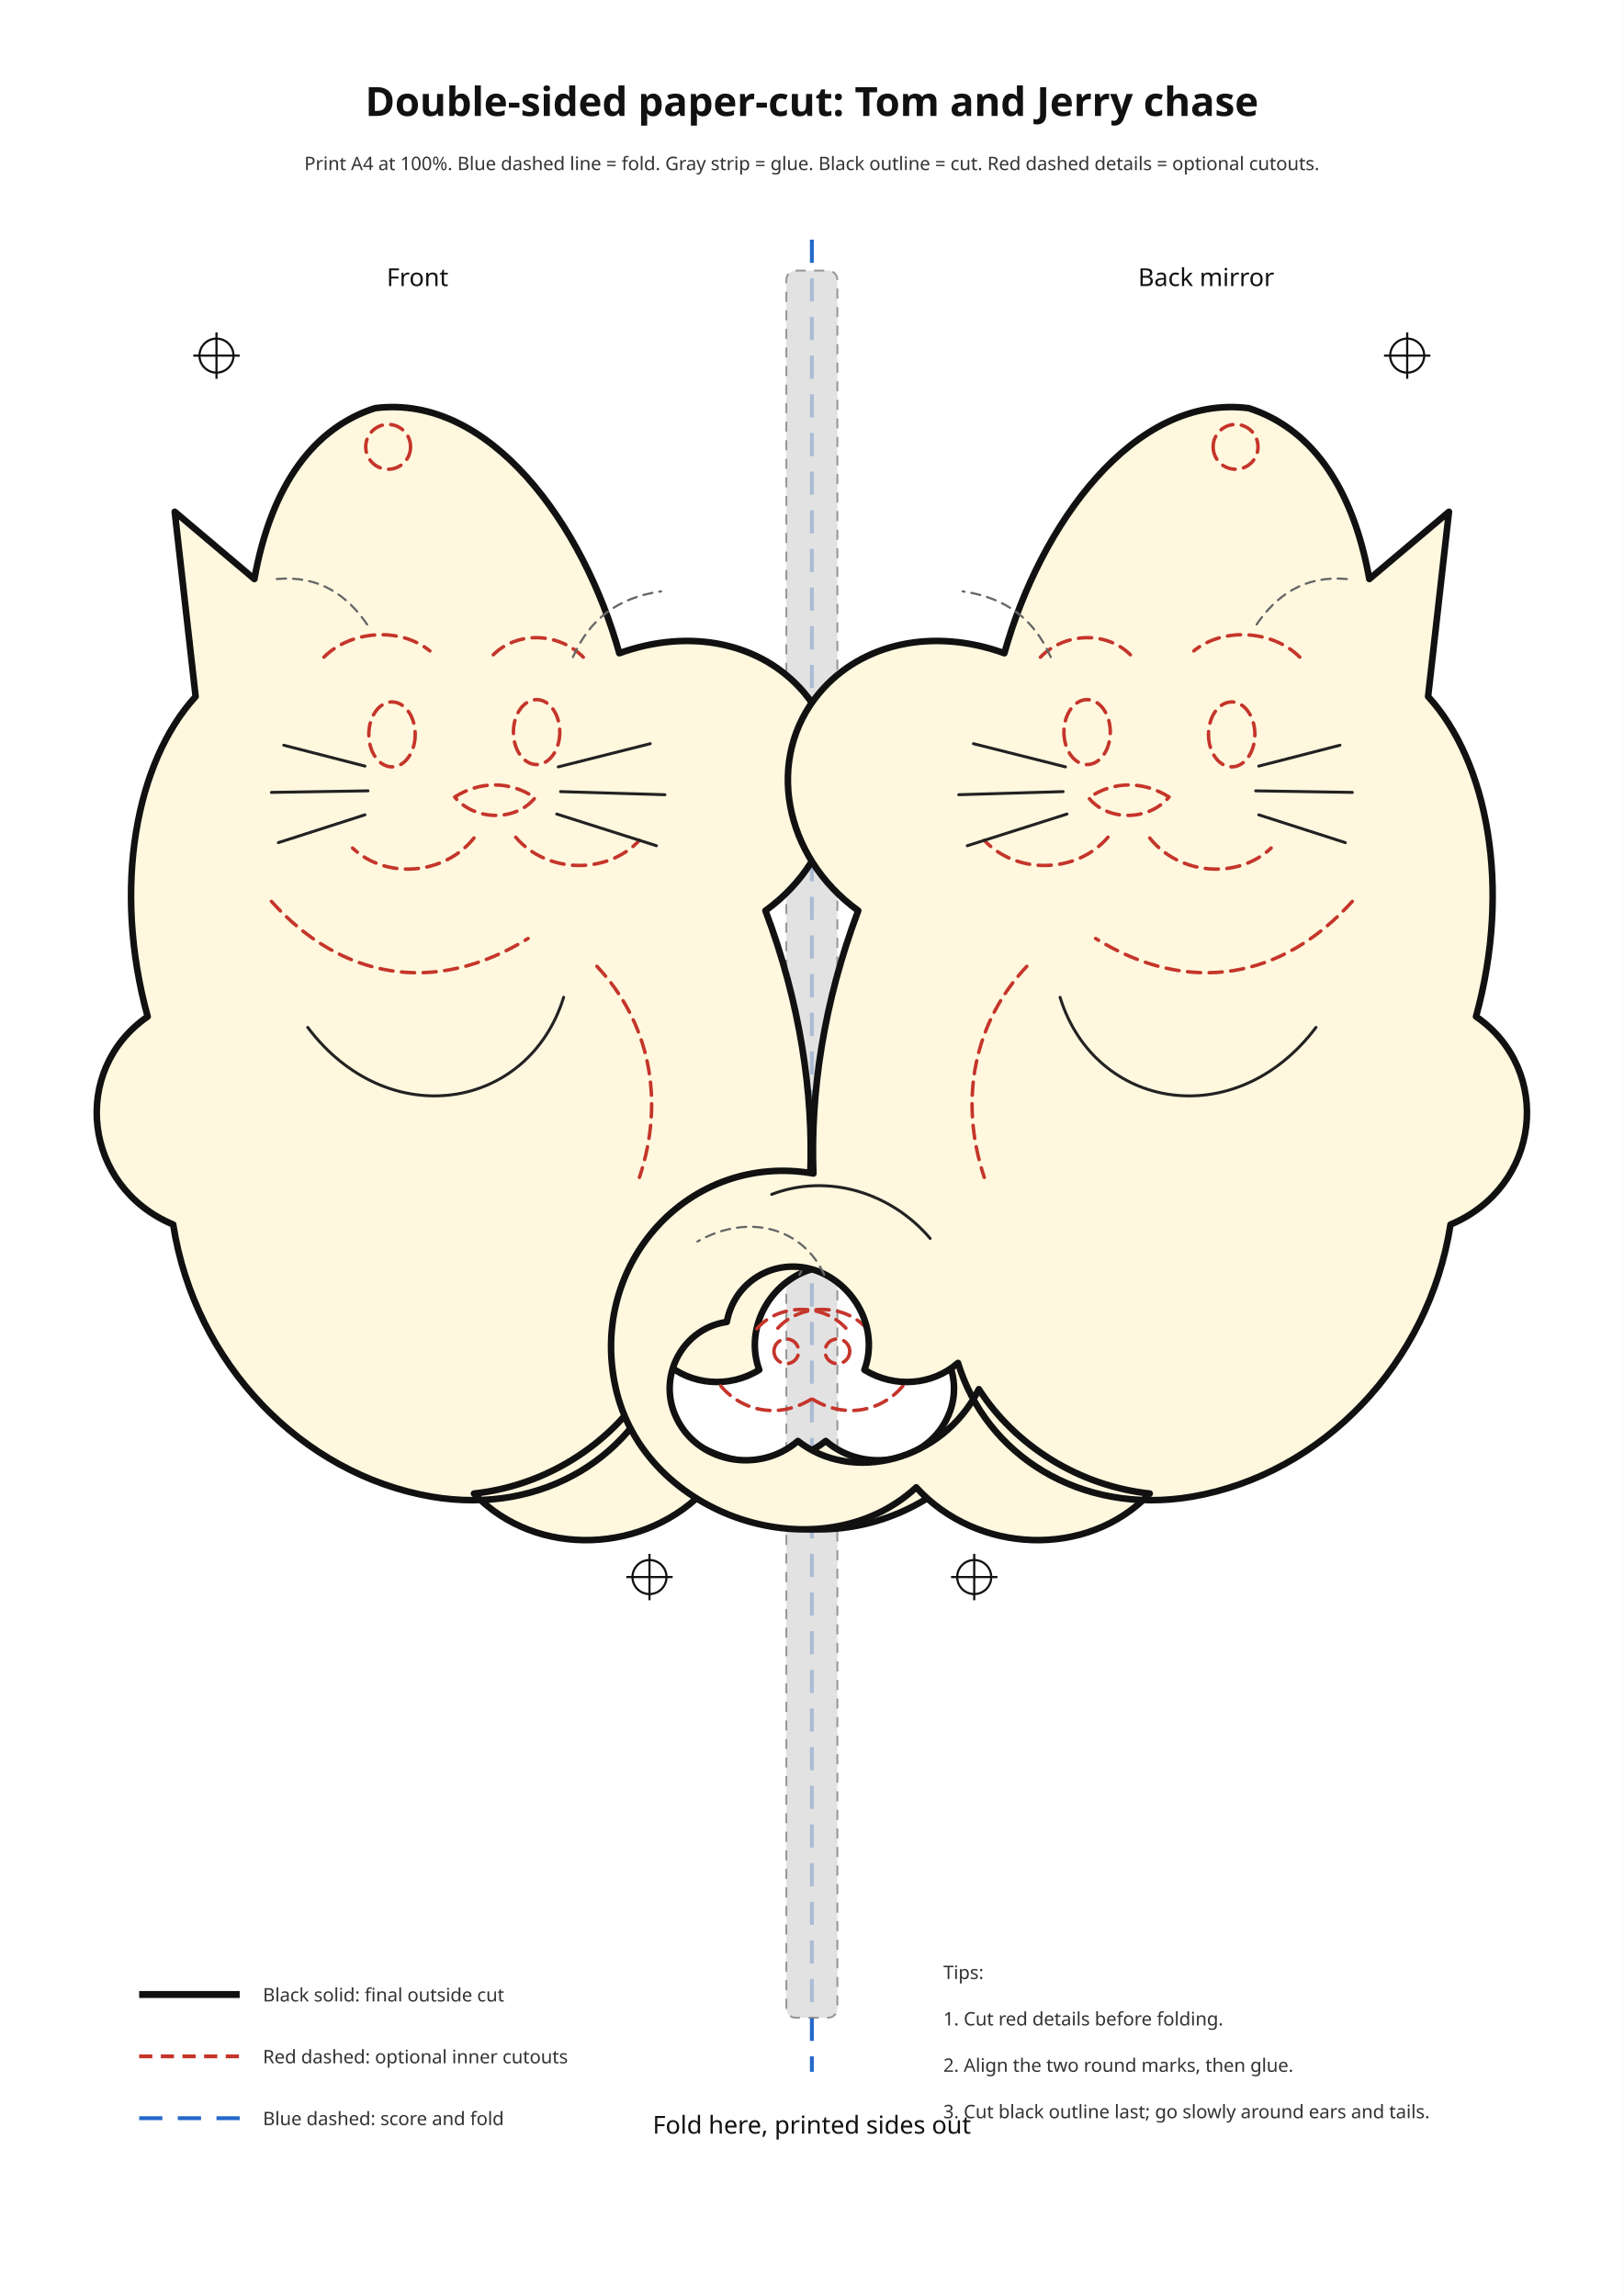
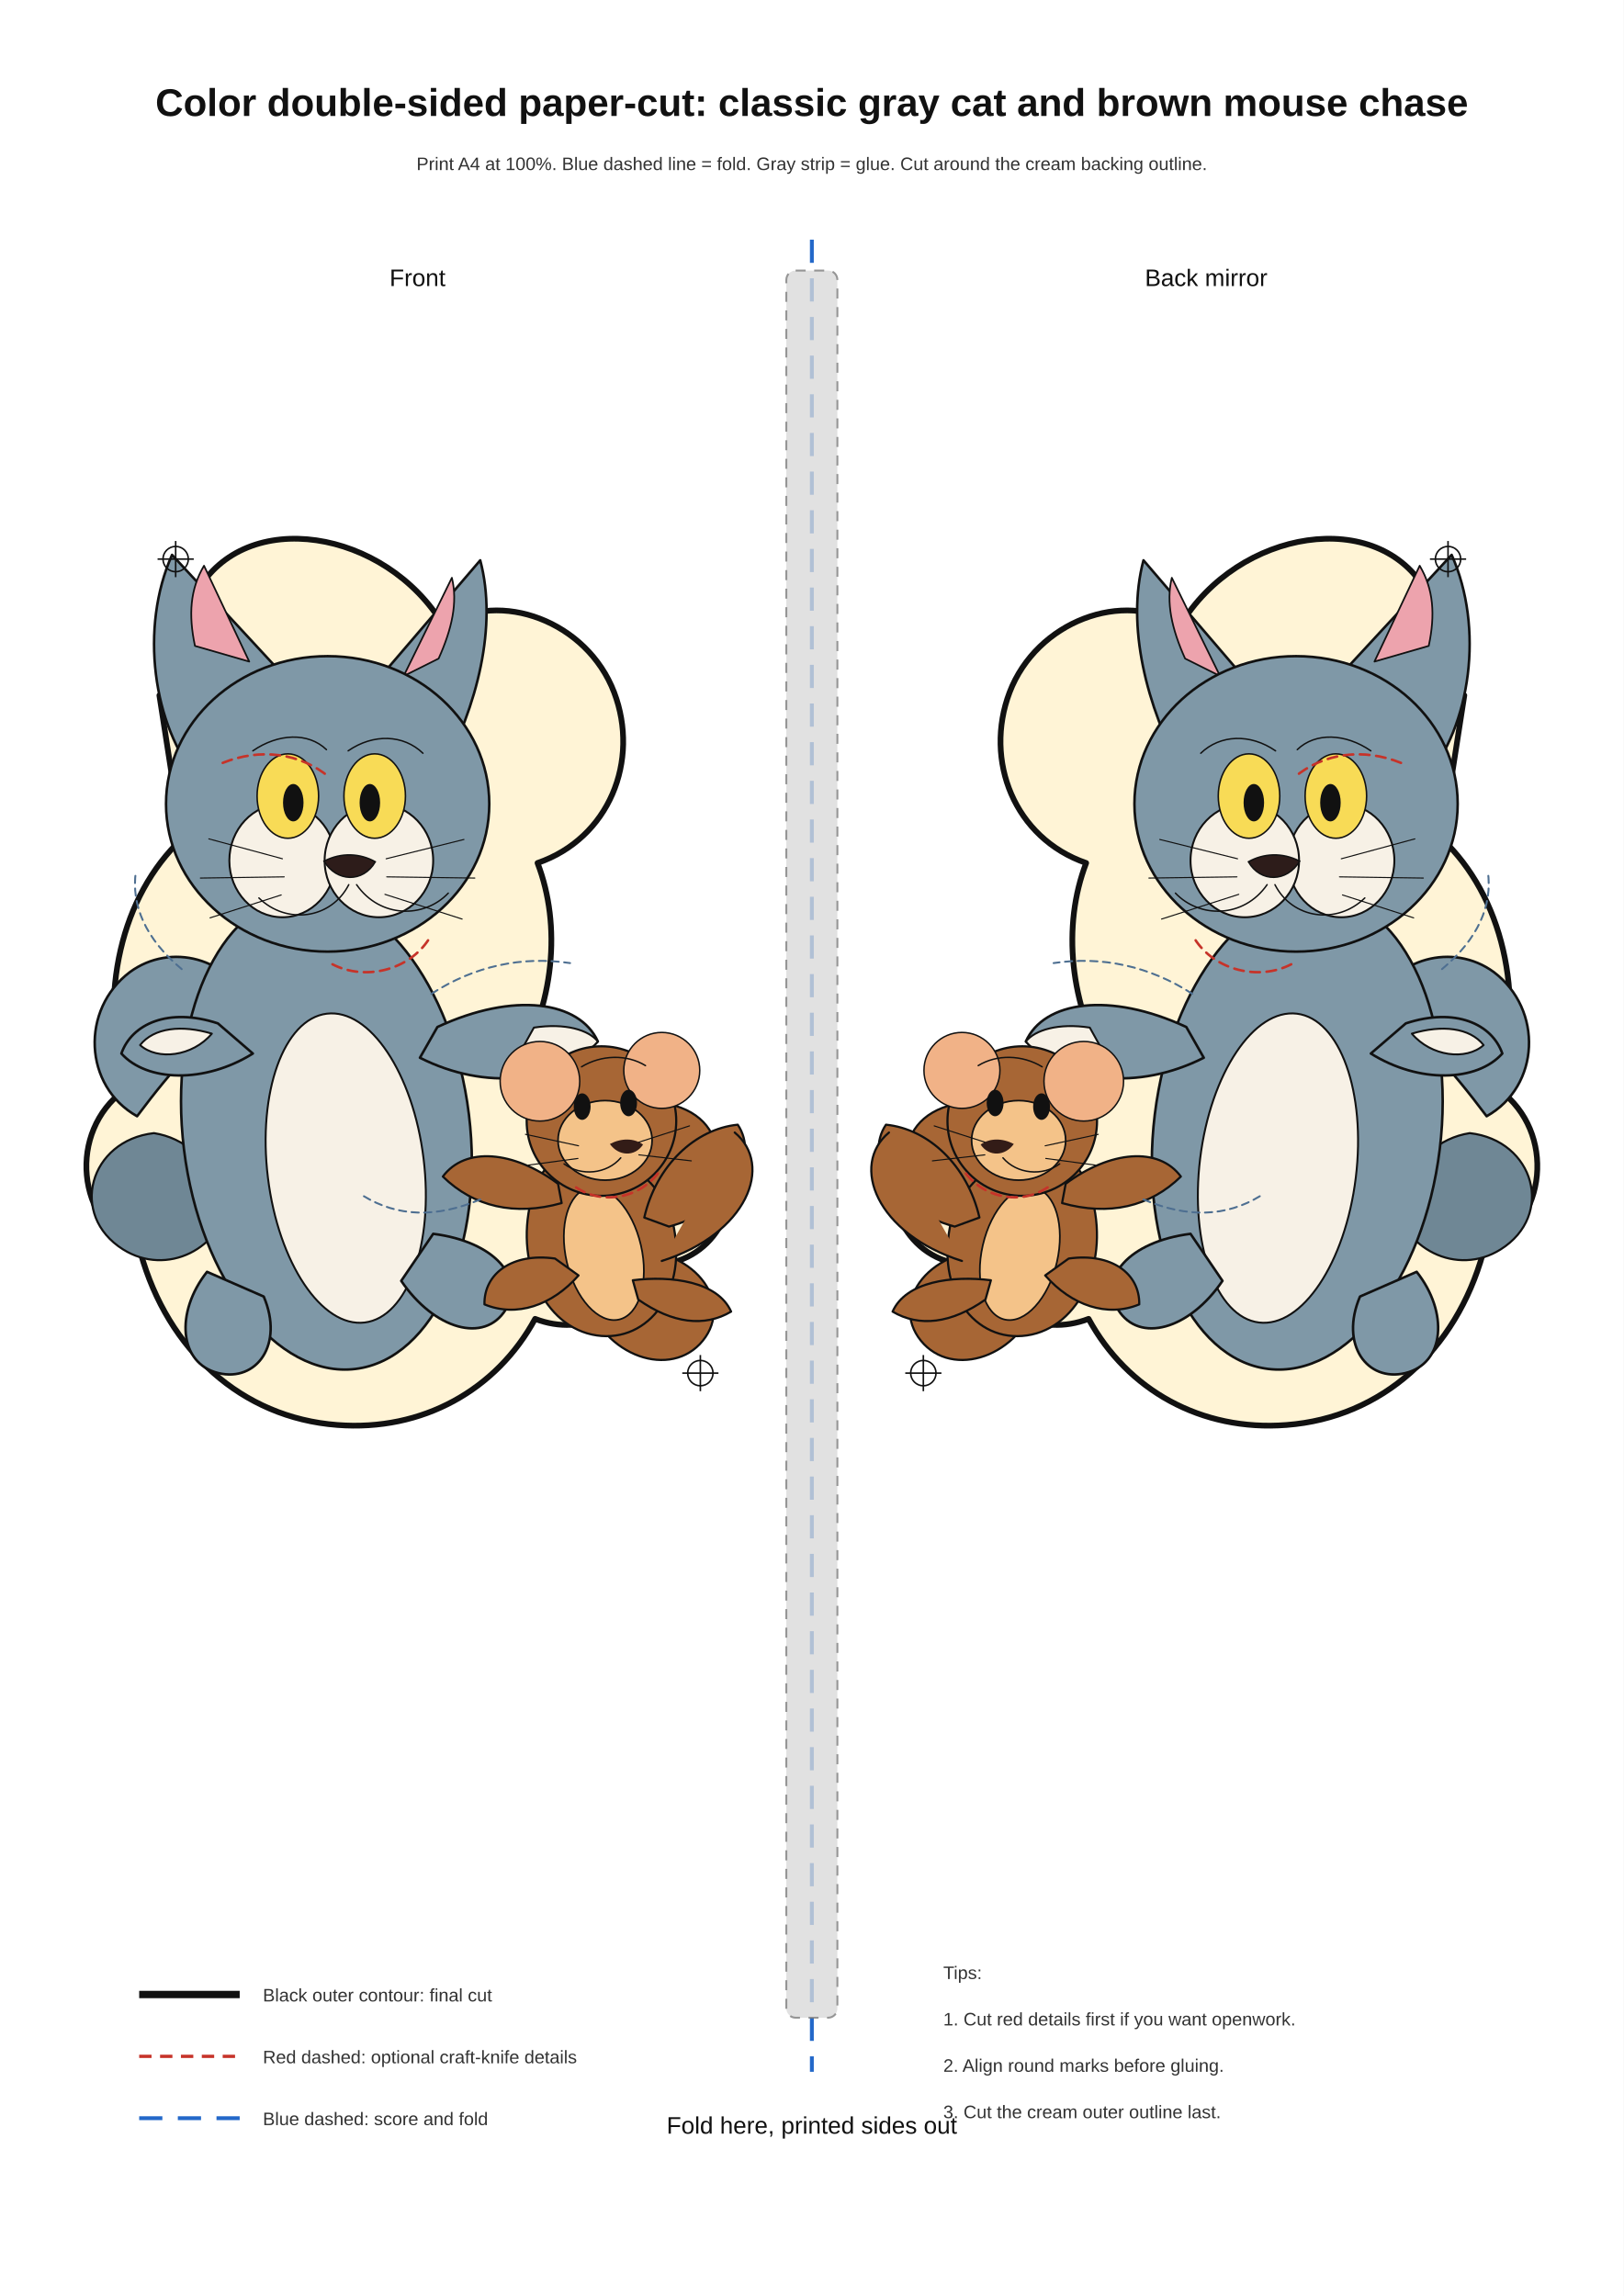
<svg xmlns="http://www.w3.org/2000/svg" width="210mm" height="297mm" viewBox="0 0 210 297" role="img" aria-labelledby="title desc">
  <defs>
    <style>
      .page { fill: #ffffff; }
-       .title { font: 700 5.2px sans-serif; fill: #111111; }
-       .label { font: 3.2px sans-serif; fill: #111111; }
-       .tiny { font: 2.4px sans-serif; fill: #333333; }
-       .cut { fill: #fff8df; stroke: #111111; stroke-width: 0.85; stroke-linejoin: round; stroke-linecap: round; }
-       .inner-cut { fill: none; stroke: #c5352a; stroke-width: 0.45; stroke-linejoin: round; stroke-linecap: round; stroke-dasharray: 1.7 1.1; }
-       .draw { fill: none; stroke: #222222; stroke-width: 0.38; stroke-linejoin: round; stroke-linecap: round; }
-       .soft { fill: none; stroke: #666666; stroke-width: 0.28; stroke-linejoin: round; stroke-linecap: round; stroke-dasharray: 1.2 0.9; }
-       .fold { fill: none; stroke: #2468c9; stroke-width: 0.5; stroke-dasharray: 3 2; }
-       .glue { fill: #d8d8d8; stroke: #777777; stroke-width: 0.25; stroke-dasharray: 1.3 1.1; opacity: 0.75; }
-       .mark { fill: none; stroke: #111111; stroke-width: 0.28; }
-       .legend-cut { stroke: #111111; stroke-width: 0.9; }
-       .legend-inner { stroke: #c5352a; stroke-width: 0.5; stroke-dasharray: 1.7 1.1; }
-       .legend-fold { stroke: #2468c9; stroke-width: 0.5; stroke-dasharray: 3 2; }
+       .headline { font: 700 5px Arial, sans-serif; fill: #111111; }
+       .label { font: 3.1px Arial, sans-serif; fill: #111111; }
+       .tiny { font: 2.35px Arial, sans-serif; fill: #333333; }
+       .backing { fill: #fff4d6; stroke: #111111; stroke-width: 0.95; stroke-linejoin: round; stroke-linecap: round; }
+       .tom-fur { fill: #7f98a7; stroke: #111111; stroke-width: 0.42; stroke-linejoin: round; stroke-linecap: round; }
+       .tom-shadow { fill: #6f8795; stroke: #111111; stroke-width: 0.35; stroke-linejoin: round; stroke-linecap: round; }
+       .tom-light { fill: #f7f1e6; stroke: #111111; stroke-width: 0.32; stroke-linejoin: round; stroke-linecap: round; }
+       .tom-ear { fill: #eda3ad; stroke: #111111; stroke-width: 0.28; stroke-linejoin: round; stroke-linecap: round; }
+       .tom-eye { fill: #f8db56; stroke: #111111; stroke-width: 0.25; }
+       .jerry-fur { fill: #a76635; stroke: #111111; stroke-width: 0.36; stroke-linejoin: round; stroke-linecap: round; }
+       .jerry-light { fill: #f4c389; stroke: #111111; stroke-width: 0.28; stroke-linejoin: round; stroke-linecap: round; }
+       .jerry-ear { fill: #f1b287; stroke: #111111; stroke-width: 0.24; }
+       .detail { fill: none; stroke: #111111; stroke-width: 0.24; stroke-linecap: round; stroke-linejoin: round; }
+       .whisker { fill: none; stroke: #111111; stroke-width: 0.18; stroke-linecap: round; }
+       .optional-cut { fill: none; stroke: #c63329; stroke-width: 0.42; stroke-linecap: round; stroke-linejoin: round; stroke-dasharray: 1.6 1.1; }
+       .fold { fill: none; stroke: #2368c9; stroke-width: 0.5; stroke-dasharray: 3 2; }
+       .glue { fill: #d9d9d9; stroke: #777777; stroke-width: 0.25; stroke-dasharray: 1.3 1.1; opacity: 0.78; }
+       .mark { fill: none; stroke: #111111; stroke-width: 0.26; }
+       .motion { fill: none; stroke: #4e6f91; stroke-width: 0.32; stroke-linecap: round; stroke-dasharray: 1.2 0.9; }
    </style>
    <g id="registration-mark">
-       <circle class="mark" cx="0" cy="0" r="2.2" />
+       <circle class="mark" cx="0" cy="0" r="2.1" />
      <path class="mark" d="M-3 0H3M0 -3V3" />
    </g>
-     <g id="tom-jerry-figure">
-       <path class="cut" d="         M48.5 52.8         C40.7 55.3 35.1 62.6 32.9 74.9         L22.6 66.2         L25.3 90.1         C17.6 98.5 14.5 114.8 19.1 131.5         C9.1 138.4 10.7 153.5 22.4 158.4         C25.2 176.4 39.0 190.7 55.8 193.6         C70.4 196.1 82.5 188.1 86.1 176.3         C89.4 179.2 94.3 179.6 98.2 177.2         C96.5 172.6 98.7 167.3 103.2 164.9         C108.6 162.1 114.9 165.1 116.0 171.0         C121.6 171.8 124.9 177.8 122.7 183.0         C120.1 189.2 111.9 190.8 106.8 186.4         C99.9 191.9 88.1 189.1 83.4 179.7         C78.7 187.0 70.5 192.2 61.3 193.2         C69.4 201.7 83.7 201.0 91.5 192.4         C103.7 203.7 126.7 196.4 130.4 179.4         C133.9 163.4 120.8 149.0 104.8 151.8         C105.2 141.5 103.5 129.7 99.0 117.8         C108.7 110.8 111.1 98.0 104.0 89.6         C98.5 83.1 89.2 81.2 80.1 84.5         C75.5 68.0 63.4 50.9 48.5 52.8         Z" />
-       <circle class="inner-cut" cx="50.2" cy="57.8" r="2.9" />
-       <path class="inner-cut" d="M41.9 85.0C45.4 81.5 51.8 81.1 55.6 84.2" />
-       <path class="inner-cut" d="M63.8 84.7C67.0 81.5 72.7 81.8 75.8 85.4" />
-       <ellipse class="inner-cut" cx="50.7" cy="95.0" rx="3.0" ry="4.2" />
-       <ellipse class="inner-cut" cx="69.4" cy="94.7" rx="3.0" ry="4.2" />
-       <path class="inner-cut" d="M58.8 103.1C62.1 101.0 66.0 101.0 69.2 103.2C66.7 106.3 61.4 106.2 58.8 103.1Z" />
-       <path class="inner-cut" d="M61.3 108.4C57.5 113.2 49.9 113.8 45.6 109.7" />
-       <path class="inner-cut" d="M66.7 108.3C70.7 113.0 78.5 113.2 82.7 108.7" />
-       <path class="inner-cut" d="M35.1 116.6C44.1 126.6 56.2 128.9 68.3 121.4" />
-       <path class="inner-cut" d="M77.2 125.0C83.9 132.1 86.1 142.1 82.7 152.3" />
-       <path class="inner-cut" d="M100.6 171.8C103.8 168.3 110.0 168.7 112.5 172.4" />
-       <circle class="inner-cut" cx="108.3" cy="174.8" r="1.6" />
-       <path class="inner-cut" d="M105.1 181.0C109.3 183.6 114.2 182.6 117.0 179.0" />
-       <path class="draw" d="M47.2 99.1L36.7 96.4M47.6 102.3L35.1 102.5M47.2 105.4L36.0 109.0" />
-       <path class="draw" d="M72.2 99.2L84.1 96.2M72.5 102.4L86.0 102.8M72.0 105.3L84.9 109.4" />
-       <path class="draw" d="M39.8 132.9C50.2 146.7 68.4 143.6 72.9 129.0" />
-       <path class="draw" d="M89.7 160.2C94.7 154.3 102.9 151.7 110.2 154.5" />
-       <path class="soft" d="M35.8 74.9C41.3 74.4 45.0 77.0 47.7 81.1" />
-       <path class="soft" d="M74.1 85.0C76.2 80.2 79.8 77.3 85.5 76.5" />
-       <path class="soft" d="M103.4 164.9C106.1 158.9 113.1 156.8 119.8 160.6" />
-       <use href="#registration-mark" x="28" y="46" />
-       <use href="#registration-mark" x="126" y="204" />
+     <g id="chase-template">
+       <path class="backing" d="         M27.5 49.5         C35.5 35.2 58.8 39.0 68.4 55.0         C77.8 49.0 92.2 54.3 96.7 66.1         C101.0 77.4 95.9 90.3 84.0 94.4         C88.0 104.8 86.8 117.9 80.2 129.0         C84.6 132.6 88.5 136.9 91.5 141.8         C96.8 133.4 109.8 134.1 114.4 142.5         C119.0 150.8 112.7 161.2 103.1 161.0         C99.8 168.8 91.6 173.1 83.6 170.0         C77.2 181.8 64.9 188.7 50.8 187.6         C34.9 186.4 22.7 175.2 18.2 159.1         C7.3 153.8 6.2 139.0 15.4 132.1         C11.2 116.0 15.0 99.9 25.0 90.4         L21.3 66.6         L32.8 75.4         C31.4 65.2 29.6 56.5 27.5 49.5         Z" />
+       <path class="tom-shadow" d="M20.4 139.2C9.7 140.4 6.2 152.8 15.3 158.5C22.5 163.0 31.7 158.5 33.1 149.8C29.3 143.5 25.5 140.0 20.4 139.2Z" />
+       <path class="tom-fur" d="M17.6 136.4C8.7 131.4 8.2 118.7 16.4 112.5C23.2 107.5 33.0 110.2 36.2 118.0C29.2 122.0 23.6 128.4 17.6 136.4Z" />
+       <ellipse class="tom-fur" cx="49.0" cy="139.0" rx="23.8" ry="39.6" transform="rotate(-7 49 139)" />
+       <ellipse class="tom-light" cx="52.2" cy="145.0" rx="13.0" ry="25.8" transform="rotate(-7 52.2 145)" />
+       <path class="tom-fur" d="M29.2 162.2C23.9 168.9 24.5 177.4 31.1 179.0C37.4 180.5 42.0 174.3 38.6 166.3Z" />
+       <path class="tom-fur" d="M61.4 163.7C66.9 171.8 75.2 174.1 78.7 168.5C82.0 163.3 77.0 157.2 66.7 155.9Z" />
+       <path class="tom-fur" d="M67.4 121.6C80.1 115.7 91.0 117.3 94.0 124.0C87.3 130.9 75.4 132.2 64.5 126.7Z" />
+       <path class="tom-light" d="M83.4 121.7C88.6 120.9 92.5 122.1 94.0 124.0C91.6 127.0 86.0 128.2 80.9 126.2Z" />
+       <path class="tom-fur" d="M31.0 121.0C22.8 118.3 16.7 121.1 15.0 126.0C19.2 130.7 28.8 131.0 36.8 126.0Z" />
+       <path class="tom-light" d="M18.1 124.6C20.4 121.7 25.0 121.2 30.0 122.7C26.8 126.5 21.0 127.2 18.1 124.6Z" />
+       <path class="tom-fur" d="M27.8 80.6C20.2 71.6 18.0 55.4 23.4 43.3L40.7 62.0Z" />
+       <path class="tom-ear" d="M27.2 58.4C26.1 53.2 26.4 49.0 28.7 45.1L36.2 61.0Z" />
+       <path class="tom-fur" d="M68.0 79.5C74.0 68.4 77.4 55.1 74.5 44.2L58.4 63.0Z" />
+       <path class="tom-ear" d="M67.6 60.5C69.8 55.6 70.8 51.2 69.8 47.1L61.8 63.4Z" />
+       <ellipse class="tom-fur" cx="49.2" cy="84.6" rx="26.8" ry="24.5" />
+       <ellipse class="tom-light" cx="41.7" cy="94.0" rx="8.8" ry="9.4" />
+       <ellipse class="tom-light" cx="57.7" cy="94.0" rx="9.0" ry="9.4" />
+       <ellipse class="tom-eye" cx="42.6" cy="83.3" rx="5.1" ry="7.0" />
+       <ellipse class="tom-eye" cx="57.0" cy="83.3" rx="5.1" ry="7.0" />
+       <ellipse cx="43.5" cy="84.4" rx="1.7" ry="3.1" fill="#111111" />
+       <ellipse cx="56.2" cy="84.4" rx="1.7" ry="3.1" fill="#111111" />
+       <path class="detail" d="M36.8 75.8C41.0 72.9 46.0 72.7 49.0 75.6" />
+       <path class="detail" d="M52.6 75.8C56.8 72.9 61.8 73.1 65.0 76.2" />
+       <path d="M48.6 94.1C51.5 92.6 54.6 92.8 57.1 94.2C55.1 97.7 50.7 97.6 48.6 94.1Z" fill="#2d1c1a" stroke="#111111" stroke-width="0.25" />
+       <path class="detail" d="M52.7 98.0C49.8 103.7 42.4 104.7 37.8 100.2" />
+       <path class="detail" d="M54.0 98.0C57.9 103.6 65.2 103.6 69.2 99.4" />
+       <path class="whisker" d="M41.7 93.7L29.5 90.4M42.0 96.7L28.1 96.9M41.5 99.7L29.7 103.5" />
+       <path class="whisker" d="M58.9 93.7L71.8 90.5M59.0 96.7L73.6 96.9M58.7 99.6L71.5 103.7" />
+       <path class="jerry-fur" d="M103.6 153.5C116.0 150.0 117.2 136.9 105.8 134.4C96.5 132.4 89.1 141.3 92.4 150.2Z" />
+       <path class="jerry-fur" d="M98.8 158.4C111.0 158.4 116.8 168.0 110.9 174.2C105.3 180.0 94.2 175.8 91.6 165.4Z" />
+       <path class="jerry-fur" d="M83.5 148.5C79.8 159.2 84.4 170.7 93.0 172.6C101.7 174.5 108.8 166.2 106.6 154.8C104.4 143.6 87.7 136.3 83.5 148.5Z" />
+       <ellipse class="jerry-light" cx="95.0" cy="159.2" rx="6.3" ry="11.2" transform="rotate(-13 95 159.2)" />
+       <circle class="jerry-fur" cx="94.6" cy="137.2" r="12.4" />
+       <circle class="jerry-ear" cx="84.4" cy="130.6" r="6.6" />
+       <circle class="jerry-ear" cx="104.6" cy="128.8" r="6.3" />
+       <ellipse class="jerry-light" cx="95.2" cy="140.4" rx="7.8" ry="6.6" />
+       <ellipse cx="91.4" cy="134.8" rx="1.4" ry="2.2" fill="#111111" />
+       <ellipse cx="99.1" cy="134.2" rx="1.4" ry="2.2" fill="#111111" />
+       <path d="M96.0 141.0C97.9 140.0 100.0 140.0 101.5 141.1C100.1 143.2 97.4 143.0 96.0 141.0Z" fill="#331c17" />
+       <path class="detail" d="M97.8 143.3C95.5 146.0 91.2 146.4 88.4 144.3" />
+       <path class="jerry-fur" d="M86.9 160.0C79.8 159.0 75.1 162.5 75.2 167.6C80.5 169.8 86.4 167.8 90.8 162.8Z" />
+       <path class="jerry-fur" d="M100.7 166.8C106.4 170.8 111.7 171.4 116.1 168.8C113.9 163.8 106.2 162.8 99.8 163.6Z" />
+       <path class="jerry-fur" d="M105.8 154.7C116.3 151.9 120.8 143.1 117.2 137.8C110.2 138.5 103.7 144.5 101.7 153.2Z" />
+       <path class="jerry-fur" d="M87.4 147.6C80.0 142.1 72.0 141.4 68.3 146.4C73.4 151.4 80.2 153.0 88.0 150.8Z" />
+       <path class="jerry-fur" d="M104.6 160.4C118.8 155.9 123.2 144.5 116.7 139.1" fill="none" stroke="#a76635" stroke-width="2.1" stroke-linecap="round" />
+       <path class="detail" d="M91.3 128.2C94.6 126.2 98.8 126.1 101.9 128.0" />
+       <path class="whisker" d="M90.8 141.3L82.0 139.4M90.7 143.4L82.5 144.5M100.8 140.7L109.2 138.0M100.8 142.8L109.5 143.8" />
+       <path class="motion" d="M25.0 112.0C19.0 107.0 16.6 101.4 17.4 95.8" />
+       <path class="motion" d="M66.4 116.1C73.5 111.5 81.4 109.8 89.4 111.0" />
+       <path class="motion" d="M74.5 150.2C67.2 153.3 60.8 153.1 55.1 149.6" />
+       <path class="optional-cut" d="M31.8 77.8C38.0 75.3 44.6 76.1 49.5 80.2" />
+       <path class="optional-cut" d="M50.0 111.2C55.4 114.0 62.7 112.2 66.0 107.0" />
+       <path class="optional-cut" d="M90.4 148.2C94.8 151.2 101.2 150.0 104.3 145.4" />
+       <use href="#registration-mark" x="24" y="44" />
+       <use href="#registration-mark" x="111" y="179" />
    </g>
  </defs>
  <rect class="page" x="0" y="0" width="210" height="297" />
-   <text class="title" x="105" y="15" text-anchor="middle">Double-sided paper-cut: Tom and Jerry chase</text>
-   <text class="tiny" x="105" y="22" text-anchor="middle">Print A4 at 100%. Blue dashed line = fold. Gray strip = glue. Black outline = cut. Red dashed details = optional cutouts.</text>
+   <text class="headline" x="105" y="15" text-anchor="middle">Color double-sided paper-cut: classic gray cat and brown mouse chase</text>
+   <text class="tiny" x="105" y="22" text-anchor="middle">Print A4 at 100%. Blue dashed line = fold. Gray strip = glue. Cut around the cream backing outline.</text>
  <line class="fold" x1="105" y1="31" x2="105" y2="268" />
  <rect class="glue" x="101.7" y="35" width="6.6" height="226" rx="1.2" />
  <text class="label" x="105" y="276" text-anchor="middle">Fold here, printed sides out</text>
  <text class="label" x="54" y="37" text-anchor="middle">Front</text>
  <text class="label" x="156" y="37" text-anchor="middle">Back mirror</text>
-   <use href="#tom-jerry-figure" />
-   <use href="#tom-jerry-figure" transform="translate(210 0) scale(-1 1)" />
+   <use href="#chase-template" transform="translate(4 38) scale(0.78)" />
+   <use href="#chase-template" transform="translate(210 0) scale(-1 1) translate(4 38) scale(0.78)" />
  <g transform="translate(18 258)">
-     <line class="legend-cut" x1="0" y1="0" x2="13" y2="0" />
-     <text class="tiny" x="16" y="0.9">Black solid: final outside cut</text>
-     <line class="legend-inner" x1="0" y1="8" x2="13" y2="8" />
-     <text class="tiny" x="16" y="8.9">Red dashed: optional inner cutouts</text>
-     <line class="legend-fold" x1="0" y1="16" x2="13" y2="16" />
+     <line x1="0" y1="0" x2="13" y2="0" stroke="#111111" stroke-width="0.95" />
+     <text class="tiny" x="16" y="0.9">Black outer contour: final cut</text>
+     <line x1="0" y1="8" x2="13" y2="8" stroke="#c63329" stroke-width="0.42" stroke-dasharray="1.6 1.1" />
+     <text class="tiny" x="16" y="8.9">Red dashed: optional craft-knife details</text>
+     <line x1="0" y1="16" x2="13" y2="16" stroke="#2368c9" stroke-width="0.5" stroke-dasharray="3 2" />
    <text class="tiny" x="16" y="16.9">Blue dashed: score and fold</text>
  </g>
  <g transform="translate(122 256)">
    <text class="tiny" x="0" y="0">Tips:</text>
-     <text class="tiny" x="0" y="6">1. Cut red details before folding.</text>
-     <text class="tiny" x="0" y="12">2. Align the two round marks, then glue.</text>
-     <text class="tiny" x="0" y="18">3. Cut black outline last; go slowly around ears and tails.</text>
+     <text class="tiny" x="0" y="6">1. Cut red details first if you want openwork.</text>
+     <text class="tiny" x="0" y="12">2. Align round marks before gluing.</text>
+     <text class="tiny" x="0" y="18">3. Cut the cream outer outline last.</text>
  </g>
</svg>
